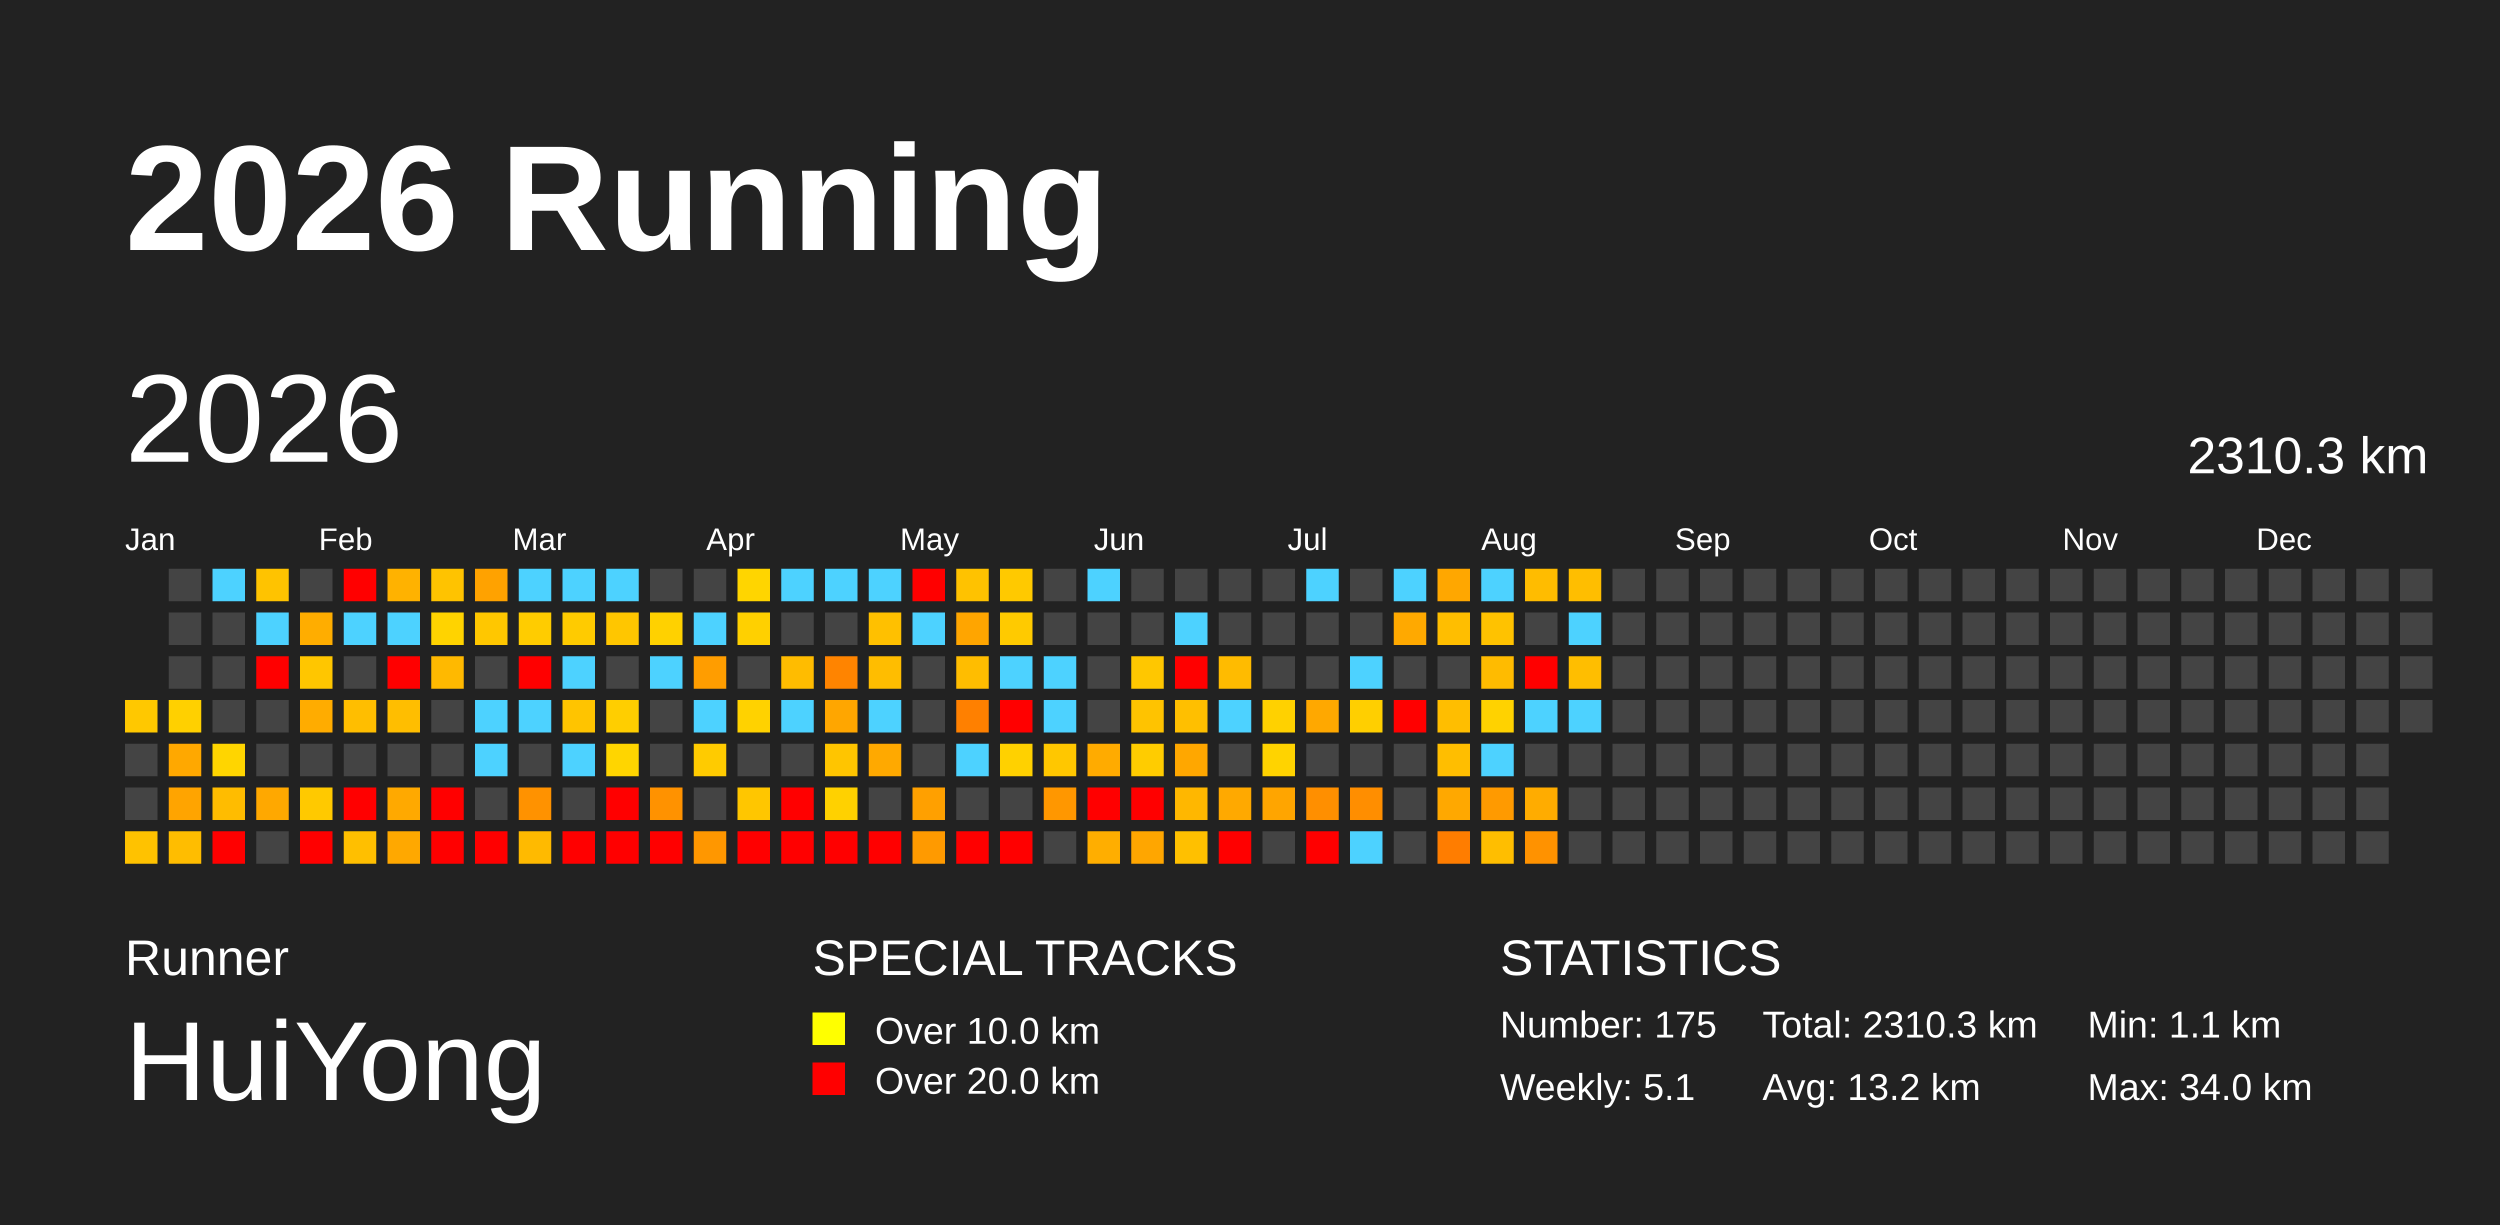
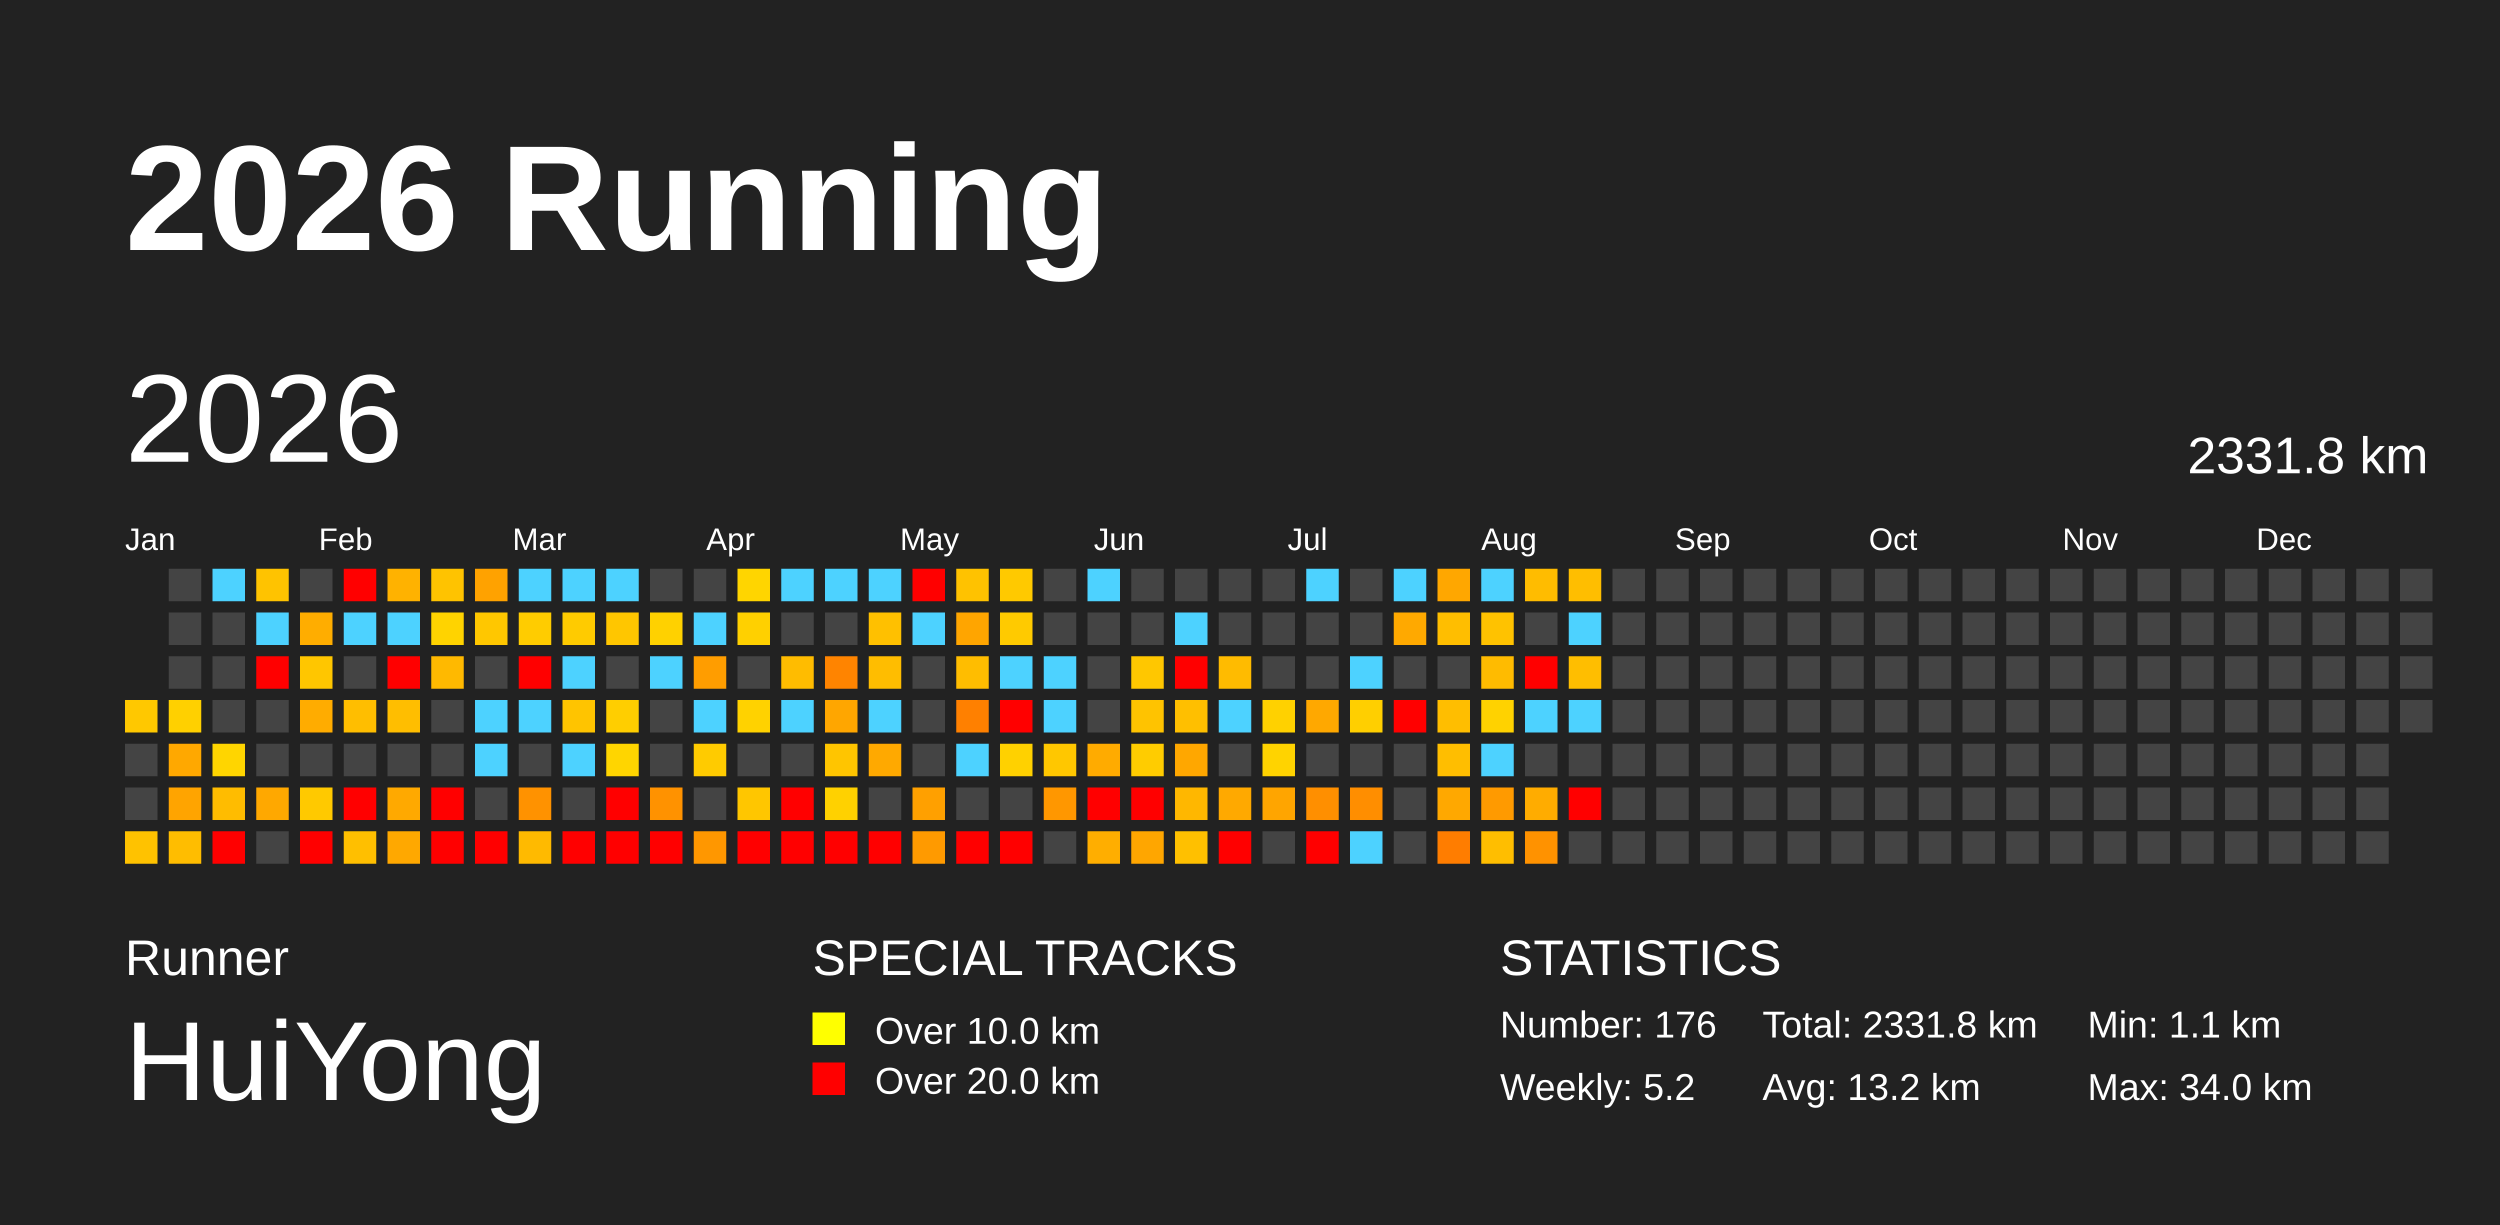
<svg xmlns="http://www.w3.org/2000/svg" baseProfile="full" height="98mm" version="1.1" viewBox="0,0,200,98" width="200mm">
  <defs />
  <rect fill="#222222" height="98" width="200" x="0" y="0" />
  <text fill="#FFFFFF" style="font-size:12px; font-family:Arial; font-weight:bold;" x="10" y="20">2026 Running</text>
  <text fill="#FFFFFF" style="font-size:4px; font-family:Arial" x="10" y="78">Runner</text>
  <text fill="#FFFFFF" style="font-size:9px; font-family:Arial" x="10" y="88">HuiYong</text>
  <text fill="#FFFFFF" style="font-size:4px; font-family:Arial" x="65" y="78">SPECIAL TRACKS</text>
  <rect fill="yellow" height="2.6" width="2.6" x="65" y="81" />
  <text fill="#FFFFFF" style="font-size:3px; font-family:Arial" x="70" y="83.5">Over 10.0 km</text>
  <rect fill="red" height="2.6" width="2.6" x="65" y="85" />
  <text fill="#FFFFFF" style="font-size:3px; font-family:Arial" x="70" y="87.5">Over 20.0 km</text>
  <text fill="#FFFFFF" style="font-size:4px; font-family:Arial" x="120" y="78">STATISTICS</text>
-   <text fill="#FFFFFF" style="font-size:3px; font-family:Arial" x="120" y="83">Number: 175</text>
-   <text fill="#FFFFFF" style="font-size:3px; font-family:Arial" x="120" y="88">Weekly: 5.1</text>
-   <text fill="#FFFFFF" style="font-size:3px; font-family:Arial" x="141" y="83">Total: 2310.3 km</text>
+   <text fill="#FFFFFF" style="font-size:3px; font-family:Arial" x="120" y="83">Number: 176</text>
+   <text fill="#FFFFFF" style="font-size:3px; font-family:Arial" x="120" y="88">Weekly: 5.2</text>
+   <text fill="#FFFFFF" style="font-size:3px; font-family:Arial" x="141" y="83">Total: 2331.8 km</text>
  <text fill="#FFFFFF" style="font-size:3px; font-family:Arial" x="141" y="88">Avg: 13.2 km</text>
  <text fill="#FFFFFF" style="font-size:3px; font-family:Arial" x="167" y="83">Min: 1.1 km</text>
  <text fill="#FFFFFF" style="font-size:3px; font-family:Arial" x="167" y="88">Max: 34.0 km</text>
  <text dominant-baseline="hanging" fill="#FFFFFF" style="font-size:10.0px; font-family:Arial;" x="10" y="30">2026</text>
-   <text dominant-baseline="hanging" fill="#FFFFFF" style="font-size:4.125px; font-family:Arial;" x="175" y="35">2310.3 km</text>
+   <text dominant-baseline="hanging" fill="#FFFFFF" style="font-size:4.125px; font-family:Arial;" x="175" y="35">2331.8 km</text>
  <text fill="#FFFFFF" style="font-size:2.5px; font-family:Arial" x="10.0" y="44">Jan</text>
  <text fill="#FFFFFF" style="font-size:2.5px; font-family:Arial" x="25.5" y="44">Feb</text>
  <text fill="#FFFFFF" style="font-size:2.5px; font-family:Arial" x="41.0" y="44">Mar</text>
  <text fill="#FFFFFF" style="font-size:2.5px; font-family:Arial" x="56.5" y="44">Apr</text>
  <text fill="#FFFFFF" style="font-size:2.5px; font-family:Arial" x="72.0" y="44">May</text>
  <text fill="#FFFFFF" style="font-size:2.5px; font-family:Arial" x="87.5" y="44">Jun</text>
  <text fill="#FFFFFF" style="font-size:2.5px; font-family:Arial" x="103.0" y="44">Jul</text>
  <text fill="#FFFFFF" style="font-size:2.5px; font-family:Arial" x="118.5" y="44">Aug</text>
  <text fill="#FFFFFF" style="font-size:2.5px; font-family:Arial" x="134.0" y="44">Sep</text>
  <text fill="#FFFFFF" style="font-size:2.5px; font-family:Arial" x="149.5" y="44">Oct</text>
  <text fill="#FFFFFF" style="font-size:2.5px; font-family:Arial" x="165.0" y="44">Nov</text>
  <text fill="#FFFFFF" style="font-size:2.5px; font-family:Arial" x="180.5" y="44">Dec</text>
  <rect fill="#ffc800" height="2.6" width="2.6" x="10.0" y="56.0" />
  <rect fill="#444444" height="2.6" width="2.6" x="10.0" y="59.5" />
  <rect fill="#444444" height="2.6" width="2.6" x="10.0" y="63.0" />
  <rect fill="#ffc200" height="2.6" width="2.6" x="10.0" y="66.5" />
  <rect fill="#444444" height="2.6" width="2.6" x="13.5" y="45.5" />
  <rect fill="#444444" height="2.6" width="2.6" x="13.5" y="49.0" />
  <rect fill="#444444" height="2.6" width="2.6" x="13.5" y="52.5" />
  <rect fill="#ffd000" height="2.6" width="2.6" x="13.5" y="56.0" />
  <rect fill="#ffa800" height="2.6" width="2.6" x="13.5" y="59.5" />
  <rect fill="#ffa400" height="2.6" width="2.6" x="13.5" y="63.0" />
  <rect fill="#ffbd00" height="2.6" width="2.6" x="13.5" y="66.5" />
  <rect fill="#4dd2ff" height="2.6" width="2.6" x="17.0" y="45.5" />
  <rect fill="#444444" height="2.6" width="2.6" x="17.0" y="49.0" />
  <rect fill="#444444" height="2.6" width="2.6" x="17.0" y="52.5" />
  <rect fill="#444444" height="2.6" width="2.6" x="17.0" y="56.0" />
  <rect fill="#ffd500" height="2.6" width="2.6" x="17.0" y="59.5" />
  <rect fill="#ffbc00" height="2.6" width="2.6" x="17.0" y="63.0" />
  <rect fill="red" height="2.6" width="2.6" x="17.0" y="66.5" />
  <rect fill="#ffc300" height="2.6" width="2.6" x="20.5" y="45.5" />
  <rect fill="#4dd2ff" height="2.6" width="2.6" x="20.5" y="49.0" />
  <rect fill="red" height="2.6" width="2.6" x="20.5" y="52.5" />
  <rect fill="#444444" height="2.6" width="2.6" x="20.5" y="56.0" />
  <rect fill="#444444" height="2.6" width="2.6" x="20.5" y="59.5" />
  <rect fill="#ffa800" height="2.6" width="2.6" x="20.5" y="63.0" />
  <rect fill="#444444" height="2.6" width="2.6" x="20.5" y="66.5" />
  <rect fill="#444444" height="2.6" width="2.6" x="24.0" y="45.5" />
  <rect fill="#ffad00" height="2.6" width="2.6" x="24.0" y="49.0" />
  <rect fill="#ffc600" height="2.6" width="2.6" x="24.0" y="52.5" />
  <rect fill="#ffac00" height="2.6" width="2.6" x="24.0" y="56.0" />
  <rect fill="#444444" height="2.6" width="2.6" x="24.0" y="59.5" />
  <rect fill="#ffc900" height="2.6" width="2.6" x="24.0" y="63.0" />
  <rect fill="red" height="2.6" width="2.6" x="24.0" y="66.5" />
  <rect fill="red" height="2.6" width="2.6" x="27.5" y="45.5" />
  <rect fill="#4dd2ff" height="2.6" width="2.6" x="27.5" y="49.0" />
  <rect fill="#444444" height="2.6" width="2.6" x="27.5" y="52.5" />
  <rect fill="#ffbe00" height="2.6" width="2.6" x="27.5" y="56.0" />
  <rect fill="#444444" height="2.6" width="2.6" x="27.5" y="59.5" />
  <rect fill="red" height="2.6" width="2.6" x="27.5" y="63.0" />
  <rect fill="#ffbf00" height="2.6" width="2.6" x="27.5" y="66.5" />
  <rect fill="#ffb200" height="2.6" width="2.6" x="31.0" y="45.5" />
  <rect fill="#4dd2ff" height="2.6" width="2.6" x="31.0" y="49.0" />
  <rect fill="red" height="2.6" width="2.6" x="31.0" y="52.5" />
  <rect fill="#ffbe00" height="2.6" width="2.6" x="31.0" y="56.0" />
  <rect fill="#444444" height="2.6" width="2.6" x="31.0" y="59.5" />
  <rect fill="#ffa900" height="2.6" width="2.6" x="31.0" y="63.0" />
  <rect fill="#ffa800" height="2.6" width="2.6" x="31.0" y="66.5" />
  <rect fill="#ffc300" height="2.6" width="2.6" x="34.5" y="45.5" />
  <rect fill="#ffd300" height="2.6" width="2.6" x="34.5" y="49.0" />
  <rect fill="#ffb900" height="2.6" width="2.6" x="34.5" y="52.5" />
  <rect fill="#444444" height="2.6" width="2.6" x="34.5" y="56.0" />
  <rect fill="#444444" height="2.6" width="2.6" x="34.5" y="59.5" />
  <rect fill="red" height="2.6" width="2.6" x="34.5" y="63.0" />
  <rect fill="red" height="2.6" width="2.6" x="34.5" y="66.5" />
  <rect fill="#ffa200" height="2.6" width="2.6" x="38.0" y="45.5" />
  <rect fill="#ffc700" height="2.6" width="2.6" x="38.0" y="49.0" />
  <rect fill="#444444" height="2.6" width="2.6" x="38.0" y="52.5" />
  <rect fill="#4dd2ff" height="2.6" width="2.6" x="38.0" y="56.0" />
  <rect fill="#4dd2ff" height="2.6" width="2.6" x="38.0" y="59.5" />
  <rect fill="#444444" height="2.6" width="2.6" x="38.0" y="63.0" />
  <rect fill="red" height="2.6" width="2.6" x="38.0" y="66.5" />
  <rect fill="#4dd2ff" height="2.6" width="2.6" x="41.5" y="45.5" />
  <rect fill="#ffcc00" height="2.6" width="2.6" x="41.5" y="49.0" />
  <rect fill="red" height="2.6" width="2.6" x="41.5" y="52.5" />
  <rect fill="#4dd2ff" height="2.6" width="2.6" x="41.5" y="56.0" />
  <rect fill="#444444" height="2.6" width="2.6" x="41.5" y="59.5" />
  <rect fill="#ff9200" height="2.6" width="2.6" x="41.5" y="63.0" />
  <rect fill="#ffba00" height="2.6" width="2.6" x="41.5" y="66.5" />
  <rect fill="#4dd2ff" height="2.6" width="2.6" x="45.0" y="45.5" />
  <rect fill="#ffcb00" height="2.6" width="2.6" x="45.0" y="49.0" />
  <rect fill="#4dd2ff" height="2.6" width="2.6" x="45.0" y="52.5" />
  <rect fill="#ffc400" height="2.6" width="2.6" x="45.0" y="56.0" />
  <rect fill="#4dd2ff" height="2.6" width="2.6" x="45.0" y="59.5" />
  <rect fill="#444444" height="2.6" width="2.6" x="45.0" y="63.0" />
  <rect fill="red" height="2.6" width="2.6" x="45.0" y="66.5" />
  <rect fill="#4dd2ff" height="2.6" width="2.6" x="48.5" y="45.5" />
  <rect fill="#ffc600" height="2.6" width="2.6" x="48.5" y="49.0" />
  <rect fill="#444444" height="2.6" width="2.6" x="48.5" y="52.5" />
  <rect fill="#ffce00" height="2.6" width="2.6" x="48.5" y="56.0" />
  <rect fill="#ffd500" height="2.6" width="2.6" x="48.5" y="59.5" />
  <rect fill="red" height="2.6" width="2.6" x="48.5" y="63.0" />
  <rect fill="red" height="2.6" width="2.6" x="48.5" y="66.5" />
  <rect fill="#444444" height="2.6" width="2.6" x="52.0" y="45.5" />
  <rect fill="#ffd100" height="2.6" width="2.6" x="52.0" y="49.0" />
  <rect fill="#4dd2ff" height="2.6" width="2.6" x="52.0" y="52.5" />
  <rect fill="#444444" height="2.6" width="2.6" x="52.0" y="56.0" />
  <rect fill="#444444" height="2.6" width="2.6" x="52.0" y="59.5" />
  <rect fill="#ff9200" height="2.6" width="2.6" x="52.0" y="63.0" />
  <rect fill="red" height="2.6" width="2.6" x="52.0" y="66.5" />
  <rect fill="#444444" height="2.6" width="2.6" x="55.5" y="45.5" />
  <rect fill="#4dd2ff" height="2.6" width="2.6" x="55.5" y="49.0" />
  <rect fill="#ff9d00" height="2.6" width="2.6" x="55.5" y="52.5" />
  <rect fill="#4dd2ff" height="2.6" width="2.6" x="55.5" y="56.0" />
  <rect fill="#ffcb00" height="2.6" width="2.6" x="55.5" y="59.5" />
  <rect fill="#444444" height="2.6" width="2.6" x="55.5" y="63.0" />
  <rect fill="#ff9700" height="2.6" width="2.6" x="55.5" y="66.5" />
  <rect fill="#ffd500" height="2.6" width="2.6" x="59.0" y="45.5" />
  <rect fill="#ffd000" height="2.6" width="2.6" x="59.0" y="49.0" />
  <rect fill="#444444" height="2.6" width="2.6" x="59.0" y="52.5" />
  <rect fill="#ffd200" height="2.6" width="2.6" x="59.0" y="56.0" />
  <rect fill="#444444" height="2.6" width="2.6" x="59.0" y="59.5" />
  <rect fill="#ffc600" height="2.6" width="2.6" x="59.0" y="63.0" />
  <rect fill="red" height="2.6" width="2.6" x="59.0" y="66.5" />
  <rect fill="#4dd2ff" height="2.6" width="2.6" x="62.5" y="45.5" />
  <rect fill="#444444" height="2.6" width="2.6" x="62.5" y="49.0" />
  <rect fill="#ffbc00" height="2.6" width="2.6" x="62.5" y="52.5" />
  <rect fill="#4dd2ff" height="2.6" width="2.6" x="62.5" y="56.0" />
  <rect fill="#444444" height="2.6" width="2.6" x="62.5" y="59.5" />
  <rect fill="red" height="2.6" width="2.6" x="62.5" y="63.0" />
  <rect fill="red" height="2.6" width="2.6" x="62.5" y="66.5" />
  <rect fill="#4dd2ff" height="2.6" width="2.6" x="66.0" y="45.5" />
  <rect fill="#444444" height="2.6" width="2.6" x="66.0" y="49.0" />
  <rect fill="#ff8400" height="2.6" width="2.6" x="66.0" y="52.5" />
  <rect fill="#ffa600" height="2.6" width="2.6" x="66.0" y="56.0" />
  <rect fill="#ffc500" height="2.6" width="2.6" x="66.0" y="59.5" />
  <rect fill="#ffd100" height="2.6" width="2.6" x="66.0" y="63.0" />
  <rect fill="red" height="2.6" width="2.6" x="66.0" y="66.5" />
  <rect fill="#4dd2ff" height="2.6" width="2.6" x="69.5" y="45.5" />
  <rect fill="#ffc000" height="2.6" width="2.6" x="69.5" y="49.0" />
  <rect fill="#ffbd00" height="2.6" width="2.6" x="69.5" y="52.5" />
  <rect fill="#4dd2ff" height="2.6" width="2.6" x="69.5" y="56.0" />
  <rect fill="#ffa900" height="2.6" width="2.6" x="69.5" y="59.5" />
  <rect fill="#444444" height="2.6" width="2.6" x="69.5" y="63.0" />
  <rect fill="red" height="2.6" width="2.6" x="69.5" y="66.5" />
  <rect fill="red" height="2.6" width="2.6" x="73.0" y="45.5" />
  <rect fill="#4dd2ff" height="2.6" width="2.6" x="73.0" y="49.0" />
  <rect fill="#444444" height="2.6" width="2.6" x="73.0" y="52.5" />
  <rect fill="#444444" height="2.6" width="2.6" x="73.0" y="56.0" />
  <rect fill="#444444" height="2.6" width="2.6" x="73.0" y="59.5" />
  <rect fill="#ffa000" height="2.6" width="2.6" x="73.0" y="63.0" />
  <rect fill="#ff9a00" height="2.6" width="2.6" x="73.0" y="66.5" />
  <rect fill="#ffc200" height="2.6" width="2.6" x="76.5" y="45.5" />
  <rect fill="#ffa500" height="2.6" width="2.6" x="76.5" y="49.0" />
  <rect fill="#ffbd00" height="2.6" width="2.6" x="76.5" y="52.5" />
  <rect fill="#ff8000" height="2.6" width="2.6" x="76.5" y="56.0" />
  <rect fill="#4dd2ff" height="2.6" width="2.6" x="76.5" y="59.5" />
  <rect fill="#444444" height="2.6" width="2.6" x="76.5" y="63.0" />
  <rect fill="red" height="2.6" width="2.6" x="76.5" y="66.5" />
  <rect fill="#ffc900" height="2.6" width="2.6" x="80.0" y="45.5" />
  <rect fill="#ffca00" height="2.6" width="2.6" x="80.0" y="49.0" />
  <rect fill="#4dd2ff" height="2.6" width="2.6" x="80.0" y="52.5" />
  <rect fill="red" height="2.6" width="2.6" x="80.0" y="56.0" />
  <rect fill="#ffd100" height="2.6" width="2.6" x="80.0" y="59.5" />
  <rect fill="#444444" height="2.6" width="2.6" x="80.0" y="63.0" />
  <rect fill="red" height="2.6" width="2.6" x="80.0" y="66.5" />
  <rect fill="#444444" height="2.6" width="2.6" x="83.5" y="45.5" />
  <rect fill="#444444" height="2.6" width="2.6" x="83.5" y="49.0" />
  <rect fill="#4dd2ff" height="2.6" width="2.6" x="83.5" y="52.5" />
  <rect fill="#4dd2ff" height="2.6" width="2.6" x="83.5" y="56.0" />
  <rect fill="#ffc700" height="2.6" width="2.6" x="83.5" y="59.5" />
  <rect fill="#ff9700" height="2.6" width="2.6" x="83.5" y="63.0" />
  <rect fill="#444444" height="2.6" width="2.6" x="83.5" y="66.5" />
  <rect fill="#4dd2ff" height="2.6" width="2.6" x="87.0" y="45.5" />
  <rect fill="#444444" height="2.6" width="2.6" x="87.0" y="49.0" />
  <rect fill="#444444" height="2.6" width="2.6" x="87.0" y="52.5" />
  <rect fill="#444444" height="2.6" width="2.6" x="87.0" y="56.0" />
  <rect fill="#ffab00" height="2.6" width="2.6" x="87.0" y="59.5" />
  <rect fill="red" height="2.6" width="2.6" x="87.0" y="63.0" />
  <rect fill="#ffae00" height="2.6" width="2.6" x="87.0" y="66.5" />
  <rect fill="#444444" height="2.6" width="2.6" x="90.5" y="45.5" />
  <rect fill="#444444" height="2.6" width="2.6" x="90.5" y="49.0" />
  <rect fill="#ffc700" height="2.6" width="2.6" x="90.5" y="52.5" />
  <rect fill="#ffc300" height="2.6" width="2.6" x="90.5" y="56.0" />
  <rect fill="#ffcc00" height="2.6" width="2.6" x="90.5" y="59.5" />
  <rect fill="red" height="2.6" width="2.6" x="90.5" y="63.0" />
  <rect fill="#ffa600" height="2.6" width="2.6" x="90.5" y="66.5" />
  <rect fill="#444444" height="2.6" width="2.6" x="94.0" y="45.5" />
  <rect fill="#4dd2ff" height="2.6" width="2.6" x="94.0" y="49.0" />
  <rect fill="red" height="2.6" width="2.6" x="94.0" y="52.5" />
  <rect fill="#ffbf00" height="2.6" width="2.6" x="94.0" y="56.0" />
  <rect fill="#ffa700" height="2.6" width="2.6" x="94.0" y="59.5" />
  <rect fill="#ffb700" height="2.6" width="2.6" x="94.0" y="63.0" />
  <rect fill="#ffc000" height="2.6" width="2.6" x="94.0" y="66.5" />
  <rect fill="#444444" height="2.6" width="2.6" x="97.5" y="45.5" />
  <rect fill="#444444" height="2.6" width="2.6" x="97.5" y="49.0" />
  <rect fill="#ffbb00" height="2.6" width="2.6" x="97.5" y="52.5" />
  <rect fill="#4dd2ff" height="2.6" width="2.6" x="97.5" y="56.0" />
  <rect fill="#444444" height="2.6" width="2.6" x="97.5" y="59.5" />
  <rect fill="#ffa900" height="2.6" width="2.6" x="97.5" y="63.0" />
  <rect fill="red" height="2.6" width="2.6" x="97.5" y="66.5" />
  <rect fill="#444444" height="2.6" width="2.6" x="101.0" y="45.5" />
  <rect fill="#444444" height="2.6" width="2.6" x="101.0" y="49.0" />
  <rect fill="#444444" height="2.6" width="2.6" x="101.0" y="52.5" />
  <rect fill="#ffd100" height="2.6" width="2.6" x="101.0" y="56.0" />
  <rect fill="#ffd300" height="2.6" width="2.6" x="101.0" y="59.5" />
  <rect fill="#ffa500" height="2.6" width="2.6" x="101.0" y="63.0" />
  <rect fill="#444444" height="2.6" width="2.6" x="101.0" y="66.5" />
  <rect fill="#4dd2ff" height="2.6" width="2.6" x="104.5" y="45.5" />
  <rect fill="#444444" height="2.6" width="2.6" x="104.5" y="49.0" />
  <rect fill="#444444" height="2.6" width="2.6" x="104.5" y="52.5" />
  <rect fill="#ffa800" height="2.6" width="2.6" x="104.5" y="56.0" />
  <rect fill="#444444" height="2.6" width="2.6" x="104.5" y="59.5" />
  <rect fill="#ff8f00" height="2.6" width="2.6" x="104.5" y="63.0" />
  <rect fill="red" height="2.6" width="2.6" x="104.5" y="66.5" />
  <rect fill="#444444" height="2.6" width="2.6" x="108.0" y="45.5" />
  <rect fill="#444444" height="2.6" width="2.6" x="108.0" y="49.0" />
  <rect fill="#4dd2ff" height="2.6" width="2.6" x="108.0" y="52.5" />
  <rect fill="#ffcf00" height="2.6" width="2.6" x="108.0" y="56.0" />
  <rect fill="#444444" height="2.6" width="2.6" x="108.0" y="59.5" />
  <rect fill="#ff8e00" height="2.6" width="2.6" x="108.0" y="63.0" />
  <rect fill="#4dd2ff" height="2.6" width="2.6" x="108.0" y="66.5" />
  <rect fill="#4dd2ff" height="2.6" width="2.6" x="111.5" y="45.5" />
  <rect fill="#ffa900" height="2.6" width="2.6" x="111.5" y="49.0" />
  <rect fill="#444444" height="2.6" width="2.6" x="111.5" y="52.5" />
  <rect fill="red" height="2.6" width="2.6" x="111.5" y="56.0" />
  <rect fill="#444444" height="2.6" width="2.6" x="111.5" y="59.5" />
  <rect fill="#444444" height="2.6" width="2.6" x="111.5" y="63.0" />
  <rect fill="#444444" height="2.6" width="2.6" x="111.5" y="66.5" />
  <rect fill="#ffa700" height="2.6" width="2.6" x="115.0" y="45.5" />
  <rect fill="#ffbe00" height="2.6" width="2.6" x="115.0" y="49.0" />
  <rect fill="#444444" height="2.6" width="2.6" x="115.0" y="52.5" />
  <rect fill="#ffbe00" height="2.6" width="2.6" x="115.0" y="56.0" />
  <rect fill="#ffbe00" height="2.6" width="2.6" x="115.0" y="59.5" />
  <rect fill="#ffa800" height="2.6" width="2.6" x="115.0" y="63.0" />
  <rect fill="#ff7d00" height="2.6" width="2.6" x="115.0" y="66.5" />
  <rect fill="#4dd2ff" height="2.6" width="2.6" x="118.5" y="45.5" />
  <rect fill="#ffc200" height="2.6" width="2.6" x="118.5" y="49.0" />
  <rect fill="#ffbb00" height="2.6" width="2.6" x="118.5" y="52.5" />
  <rect fill="#ffd200" height="2.6" width="2.6" x="118.5" y="56.0" />
  <rect fill="#4dd2ff" height="2.6" width="2.6" x="118.5" y="59.5" />
  <rect fill="#ff9a00" height="2.6" width="2.6" x="118.5" y="63.0" />
  <rect fill="#ffbe00" height="2.6" width="2.6" x="118.5" y="66.5" />
  <rect fill="#ffbc00" height="2.6" width="2.6" x="122.0" y="45.5" />
  <rect fill="#444444" height="2.6" width="2.6" x="122.0" y="49.0" />
  <rect fill="red" height="2.6" width="2.6" x="122.0" y="52.5" />
  <rect fill="#4dd2ff" height="2.6" width="2.6" x="122.0" y="56.0" />
  <rect fill="#444444" height="2.6" width="2.6" x="122.0" y="59.5" />
  <rect fill="#ffac00" height="2.6" width="2.6" x="122.0" y="63.0" />
  <rect fill="#ff9200" height="2.6" width="2.6" x="122.0" y="66.5" />
  <rect fill="#ffbe00" height="2.6" width="2.6" x="125.5" y="45.5" />
  <rect fill="#4dd2ff" height="2.6" width="2.6" x="125.5" y="49.0" />
  <rect fill="#ffbe00" height="2.6" width="2.6" x="125.5" y="52.5" />
  <rect fill="#4dd2ff" height="2.6" width="2.6" x="125.5" y="56.0" />
  <rect fill="#444444" height="2.6" width="2.6" x="125.5" y="59.5" />
-   <rect fill="#444444" height="2.6" width="2.6" x="125.5" y="63.0" />
+   <rect fill="red" height="2.6" width="2.6" x="125.5" y="63.0" />
  <rect fill="#444444" height="2.6" width="2.6" x="125.5" y="66.5" />
  <rect fill="#444444" height="2.6" width="2.6" x="129.0" y="45.5" />
  <rect fill="#444444" height="2.6" width="2.6" x="129.0" y="49.0" />
  <rect fill="#444444" height="2.6" width="2.6" x="129.0" y="52.5" />
  <rect fill="#444444" height="2.6" width="2.6" x="129.0" y="56.0" />
  <rect fill="#444444" height="2.6" width="2.6" x="129.0" y="59.5" />
  <rect fill="#444444" height="2.6" width="2.6" x="129.0" y="63.0" />
  <rect fill="#444444" height="2.6" width="2.6" x="129.0" y="66.5" />
  <rect fill="#444444" height="2.6" width="2.6" x="132.5" y="45.5" />
  <rect fill="#444444" height="2.6" width="2.6" x="132.5" y="49.0" />
  <rect fill="#444444" height="2.6" width="2.6" x="132.5" y="52.5" />
  <rect fill="#444444" height="2.6" width="2.6" x="132.5" y="56.0" />
  <rect fill="#444444" height="2.6" width="2.6" x="132.5" y="59.5" />
  <rect fill="#444444" height="2.6" width="2.6" x="132.5" y="63.0" />
  <rect fill="#444444" height="2.6" width="2.6" x="132.5" y="66.5" />
  <rect fill="#444444" height="2.6" width="2.6" x="136.0" y="45.5" />
  <rect fill="#444444" height="2.6" width="2.6" x="136.0" y="49.0" />
  <rect fill="#444444" height="2.6" width="2.6" x="136.0" y="52.5" />
  <rect fill="#444444" height="2.6" width="2.6" x="136.0" y="56.0" />
  <rect fill="#444444" height="2.6" width="2.6" x="136.0" y="59.5" />
  <rect fill="#444444" height="2.6" width="2.6" x="136.0" y="63.0" />
  <rect fill="#444444" height="2.6" width="2.6" x="136.0" y="66.5" />
  <rect fill="#444444" height="2.6" width="2.6" x="139.5" y="45.5" />
  <rect fill="#444444" height="2.6" width="2.6" x="139.5" y="49.0" />
  <rect fill="#444444" height="2.6" width="2.6" x="139.5" y="52.5" />
  <rect fill="#444444" height="2.6" width="2.6" x="139.5" y="56.0" />
  <rect fill="#444444" height="2.6" width="2.6" x="139.5" y="59.5" />
  <rect fill="#444444" height="2.6" width="2.6" x="139.5" y="63.0" />
  <rect fill="#444444" height="2.6" width="2.6" x="139.5" y="66.5" />
  <rect fill="#444444" height="2.6" width="2.6" x="143.0" y="45.5" />
  <rect fill="#444444" height="2.6" width="2.6" x="143.0" y="49.0" />
  <rect fill="#444444" height="2.6" width="2.6" x="143.0" y="52.5" />
  <rect fill="#444444" height="2.6" width="2.6" x="143.0" y="56.0" />
  <rect fill="#444444" height="2.6" width="2.6" x="143.0" y="59.5" />
  <rect fill="#444444" height="2.6" width="2.6" x="143.0" y="63.0" />
  <rect fill="#444444" height="2.6" width="2.6" x="143.0" y="66.5" />
  <rect fill="#444444" height="2.6" width="2.6" x="146.5" y="45.5" />
  <rect fill="#444444" height="2.6" width="2.6" x="146.5" y="49.0" />
  <rect fill="#444444" height="2.6" width="2.6" x="146.5" y="52.5" />
  <rect fill="#444444" height="2.6" width="2.6" x="146.5" y="56.0" />
  <rect fill="#444444" height="2.6" width="2.6" x="146.5" y="59.5" />
  <rect fill="#444444" height="2.6" width="2.6" x="146.5" y="63.0" />
  <rect fill="#444444" height="2.6" width="2.6" x="146.5" y="66.5" />
  <rect fill="#444444" height="2.6" width="2.6" x="150.0" y="45.5" />
  <rect fill="#444444" height="2.6" width="2.6" x="150.0" y="49.0" />
  <rect fill="#444444" height="2.6" width="2.6" x="150.0" y="52.5" />
  <rect fill="#444444" height="2.6" width="2.6" x="150.0" y="56.0" />
  <rect fill="#444444" height="2.6" width="2.6" x="150.0" y="59.5" />
  <rect fill="#444444" height="2.6" width="2.6" x="150.0" y="63.0" />
  <rect fill="#444444" height="2.6" width="2.6" x="150.0" y="66.5" />
  <rect fill="#444444" height="2.6" width="2.6" x="153.5" y="45.5" />
  <rect fill="#444444" height="2.6" width="2.6" x="153.5" y="49.0" />
  <rect fill="#444444" height="2.6" width="2.6" x="153.5" y="52.5" />
  <rect fill="#444444" height="2.6" width="2.6" x="153.5" y="56.0" />
  <rect fill="#444444" height="2.6" width="2.6" x="153.5" y="59.5" />
  <rect fill="#444444" height="2.6" width="2.6" x="153.5" y="63.0" />
  <rect fill="#444444" height="2.6" width="2.6" x="153.5" y="66.5" />
  <rect fill="#444444" height="2.6" width="2.6" x="157.0" y="45.5" />
  <rect fill="#444444" height="2.6" width="2.6" x="157.0" y="49.0" />
  <rect fill="#444444" height="2.6" width="2.6" x="157.0" y="52.5" />
  <rect fill="#444444" height="2.6" width="2.6" x="157.0" y="56.0" />
  <rect fill="#444444" height="2.6" width="2.6" x="157.0" y="59.5" />
  <rect fill="#444444" height="2.6" width="2.6" x="157.0" y="63.0" />
  <rect fill="#444444" height="2.6" width="2.6" x="157.0" y="66.5" />
  <rect fill="#444444" height="2.6" width="2.6" x="160.5" y="45.5" />
  <rect fill="#444444" height="2.6" width="2.6" x="160.5" y="49.0" />
  <rect fill="#444444" height="2.6" width="2.6" x="160.5" y="52.5" />
  <rect fill="#444444" height="2.6" width="2.6" x="160.5" y="56.0" />
  <rect fill="#444444" height="2.6" width="2.6" x="160.5" y="59.5" />
  <rect fill="#444444" height="2.6" width="2.6" x="160.5" y="63.0" />
  <rect fill="#444444" height="2.6" width="2.6" x="160.5" y="66.5" />
  <rect fill="#444444" height="2.6" width="2.6" x="164.0" y="45.5" />
  <rect fill="#444444" height="2.6" width="2.6" x="164.0" y="49.0" />
  <rect fill="#444444" height="2.6" width="2.6" x="164.0" y="52.5" />
  <rect fill="#444444" height="2.6" width="2.6" x="164.0" y="56.0" />
  <rect fill="#444444" height="2.6" width="2.6" x="164.0" y="59.5" />
  <rect fill="#444444" height="2.6" width="2.6" x="164.0" y="63.0" />
  <rect fill="#444444" height="2.6" width="2.6" x="164.0" y="66.5" />
  <rect fill="#444444" height="2.6" width="2.6" x="167.5" y="45.5" />
  <rect fill="#444444" height="2.6" width="2.6" x="167.5" y="49.0" />
  <rect fill="#444444" height="2.6" width="2.6" x="167.5" y="52.5" />
  <rect fill="#444444" height="2.6" width="2.6" x="167.5" y="56.0" />
  <rect fill="#444444" height="2.6" width="2.6" x="167.5" y="59.5" />
  <rect fill="#444444" height="2.6" width="2.6" x="167.5" y="63.0" />
  <rect fill="#444444" height="2.6" width="2.6" x="167.5" y="66.5" />
  <rect fill="#444444" height="2.6" width="2.6" x="171.0" y="45.5" />
  <rect fill="#444444" height="2.6" width="2.6" x="171.0" y="49.0" />
  <rect fill="#444444" height="2.6" width="2.6" x="171.0" y="52.5" />
  <rect fill="#444444" height="2.6" width="2.6" x="171.0" y="56.0" />
  <rect fill="#444444" height="2.6" width="2.6" x="171.0" y="59.5" />
  <rect fill="#444444" height="2.6" width="2.6" x="171.0" y="63.0" />
  <rect fill="#444444" height="2.6" width="2.6" x="171.0" y="66.5" />
  <rect fill="#444444" height="2.6" width="2.6" x="174.5" y="45.5" />
  <rect fill="#444444" height="2.6" width="2.6" x="174.5" y="49.0" />
  <rect fill="#444444" height="2.6" width="2.6" x="174.5" y="52.5" />
  <rect fill="#444444" height="2.6" width="2.6" x="174.5" y="56.0" />
  <rect fill="#444444" height="2.6" width="2.6" x="174.5" y="59.5" />
  <rect fill="#444444" height="2.6" width="2.6" x="174.5" y="63.0" />
  <rect fill="#444444" height="2.6" width="2.6" x="174.5" y="66.5" />
  <rect fill="#444444" height="2.6" width="2.6" x="178.0" y="45.5" />
  <rect fill="#444444" height="2.6" width="2.6" x="178.0" y="49.0" />
  <rect fill="#444444" height="2.6" width="2.6" x="178.0" y="52.5" />
  <rect fill="#444444" height="2.6" width="2.6" x="178.0" y="56.0" />
  <rect fill="#444444" height="2.6" width="2.6" x="178.0" y="59.5" />
  <rect fill="#444444" height="2.6" width="2.6" x="178.0" y="63.0" />
  <rect fill="#444444" height="2.6" width="2.6" x="178.0" y="66.5" />
  <rect fill="#444444" height="2.6" width="2.6" x="181.5" y="45.5" />
  <rect fill="#444444" height="2.6" width="2.6" x="181.5" y="49.0" />
  <rect fill="#444444" height="2.6" width="2.6" x="181.5" y="52.5" />
  <rect fill="#444444" height="2.6" width="2.6" x="181.5" y="56.0" />
  <rect fill="#444444" height="2.6" width="2.6" x="181.5" y="59.5" />
  <rect fill="#444444" height="2.6" width="2.6" x="181.5" y="63.0" />
  <rect fill="#444444" height="2.6" width="2.6" x="181.5" y="66.5" />
  <rect fill="#444444" height="2.6" width="2.6" x="185.0" y="45.5" />
  <rect fill="#444444" height="2.6" width="2.6" x="185.0" y="49.0" />
  <rect fill="#444444" height="2.6" width="2.6" x="185.0" y="52.5" />
  <rect fill="#444444" height="2.6" width="2.6" x="185.0" y="56.0" />
  <rect fill="#444444" height="2.6" width="2.6" x="185.0" y="59.5" />
  <rect fill="#444444" height="2.6" width="2.6" x="185.0" y="63.0" />
  <rect fill="#444444" height="2.6" width="2.6" x="185.0" y="66.5" />
  <rect fill="#444444" height="2.6" width="2.6" x="188.5" y="45.5" />
  <rect fill="#444444" height="2.6" width="2.6" x="188.5" y="49.0" />
  <rect fill="#444444" height="2.6" width="2.6" x="188.5" y="52.5" />
  <rect fill="#444444" height="2.6" width="2.6" x="188.5" y="56.0" />
  <rect fill="#444444" height="2.6" width="2.6" x="188.5" y="59.5" />
  <rect fill="#444444" height="2.6" width="2.6" x="188.5" y="63.0" />
  <rect fill="#444444" height="2.6" width="2.6" x="188.5" y="66.5" />
  <rect fill="#444444" height="2.6" width="2.6" x="192.0" y="45.5" />
  <rect fill="#444444" height="2.6" width="2.6" x="192.0" y="49.0" />
  <rect fill="#444444" height="2.6" width="2.6" x="192.0" y="52.5" />
  <rect fill="#444444" height="2.6" width="2.6" x="192.0" y="56.0" />
</svg>
